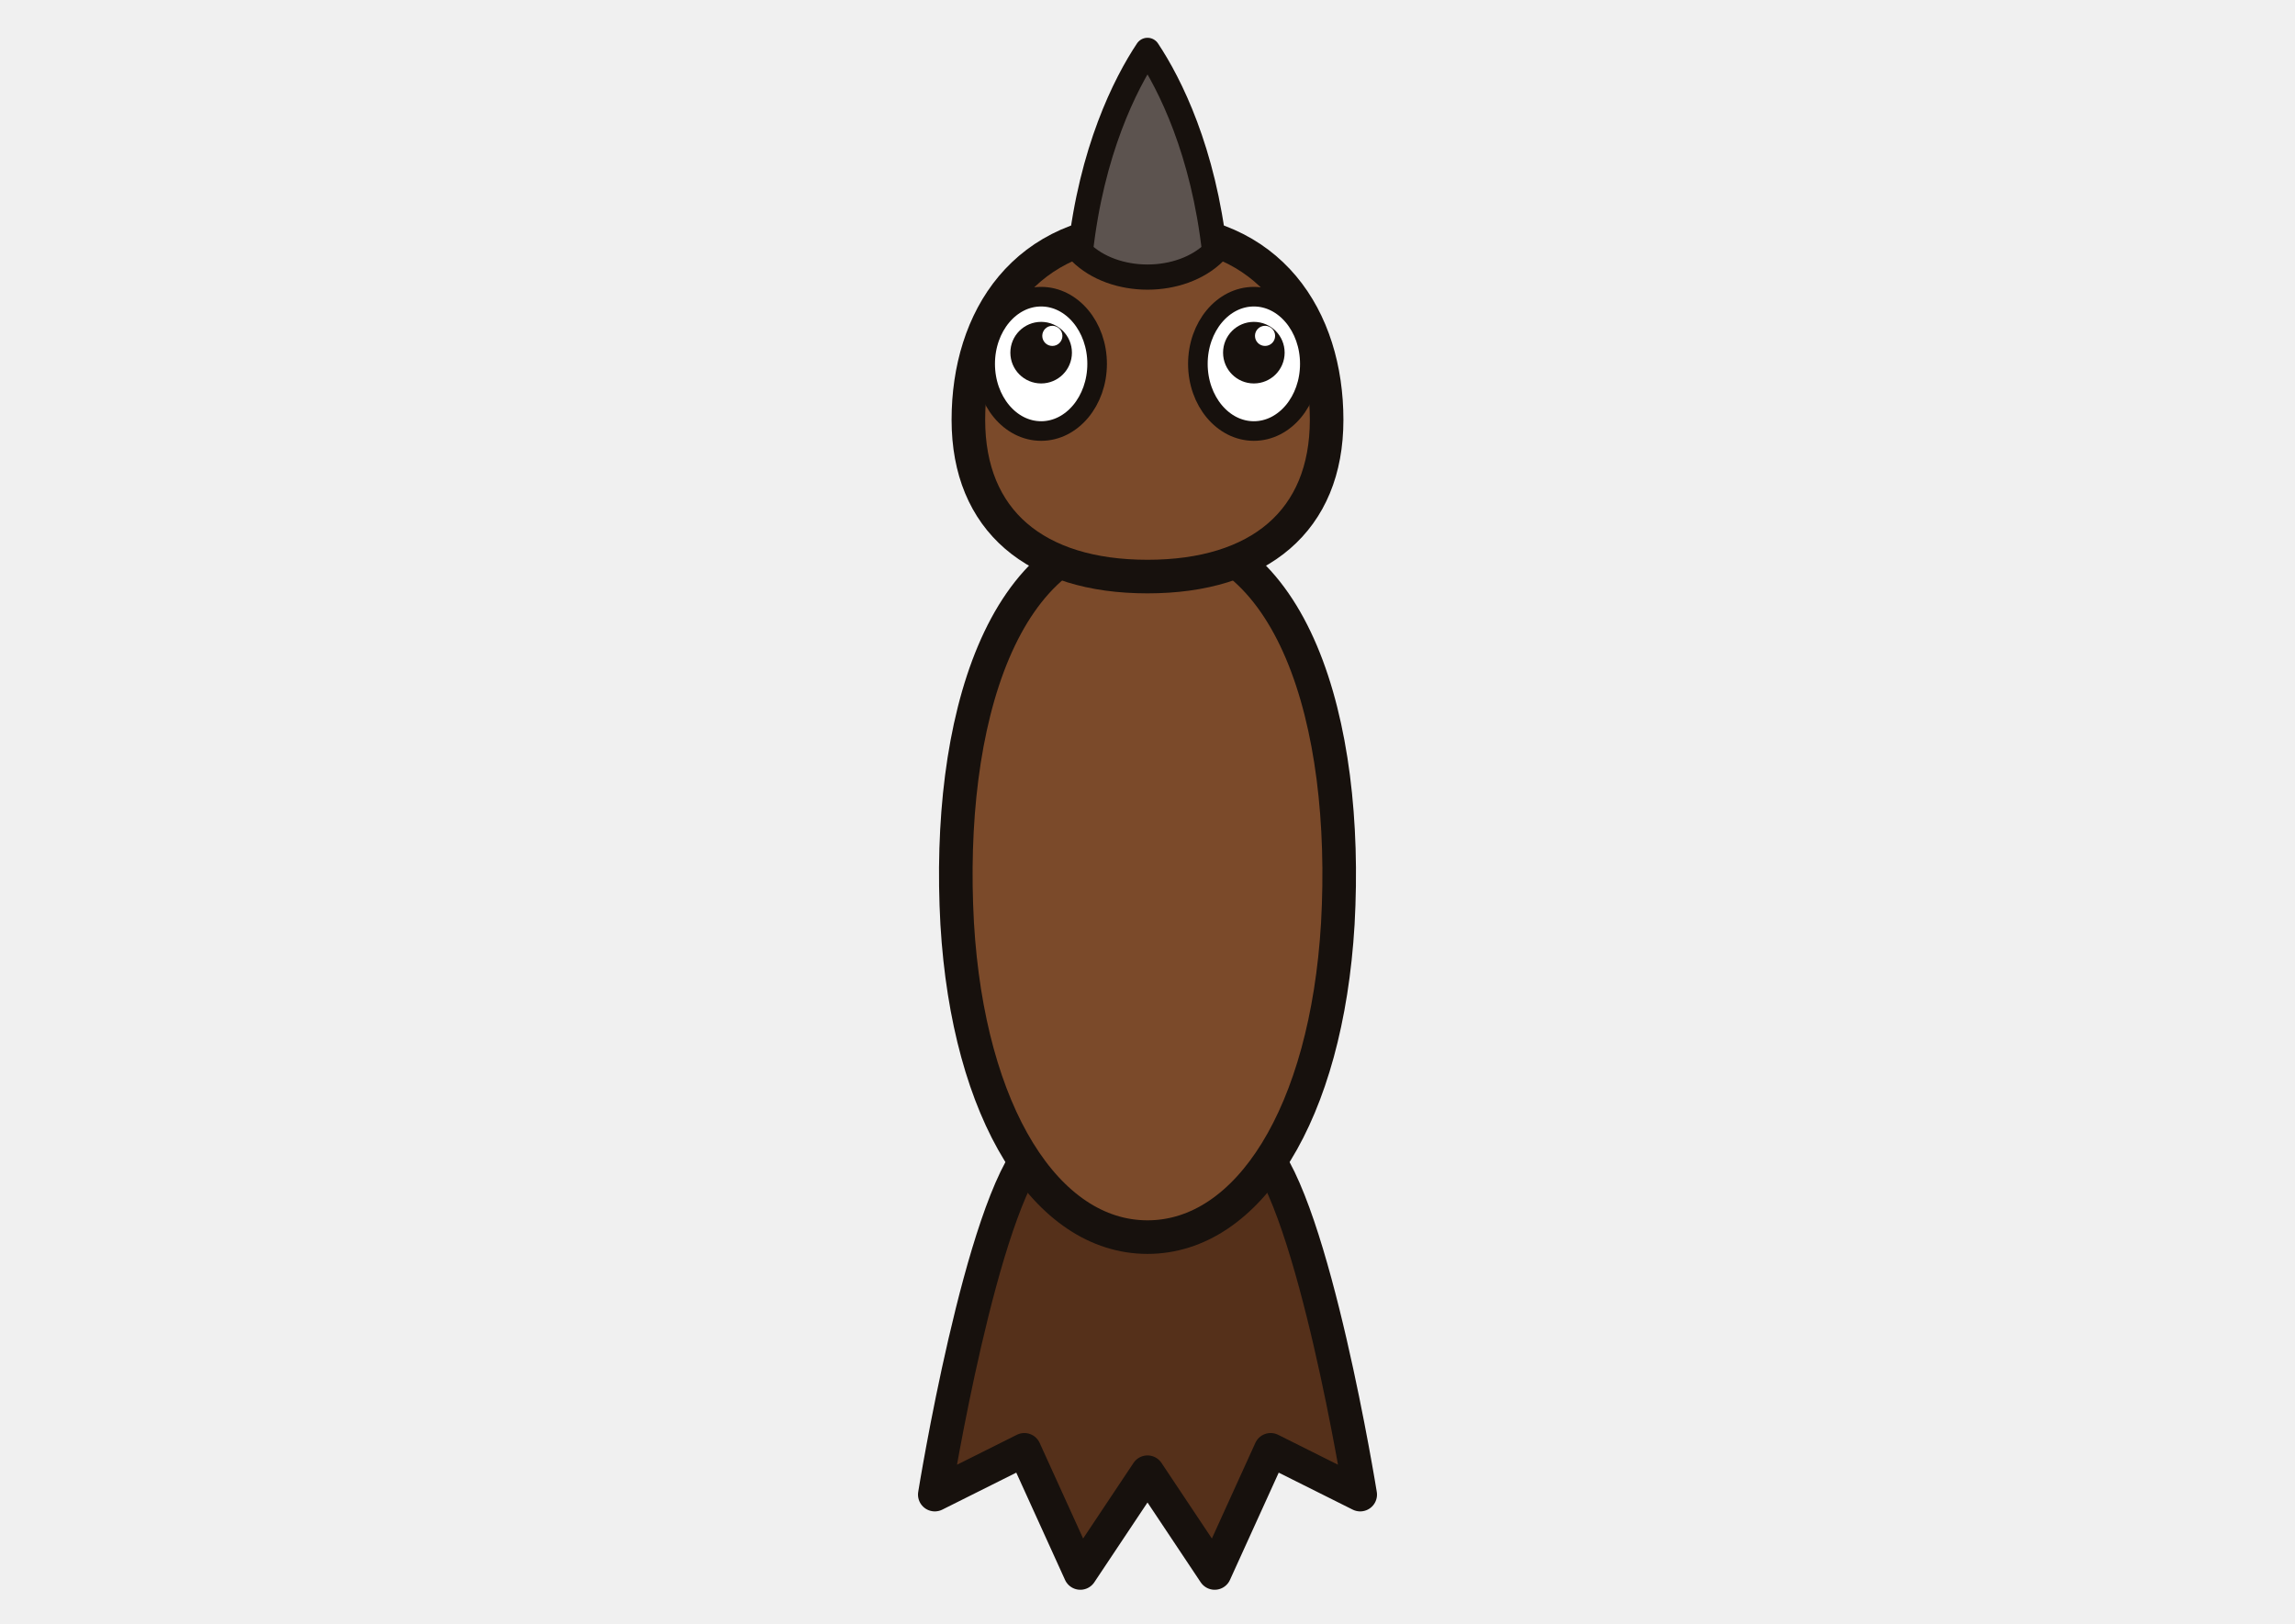
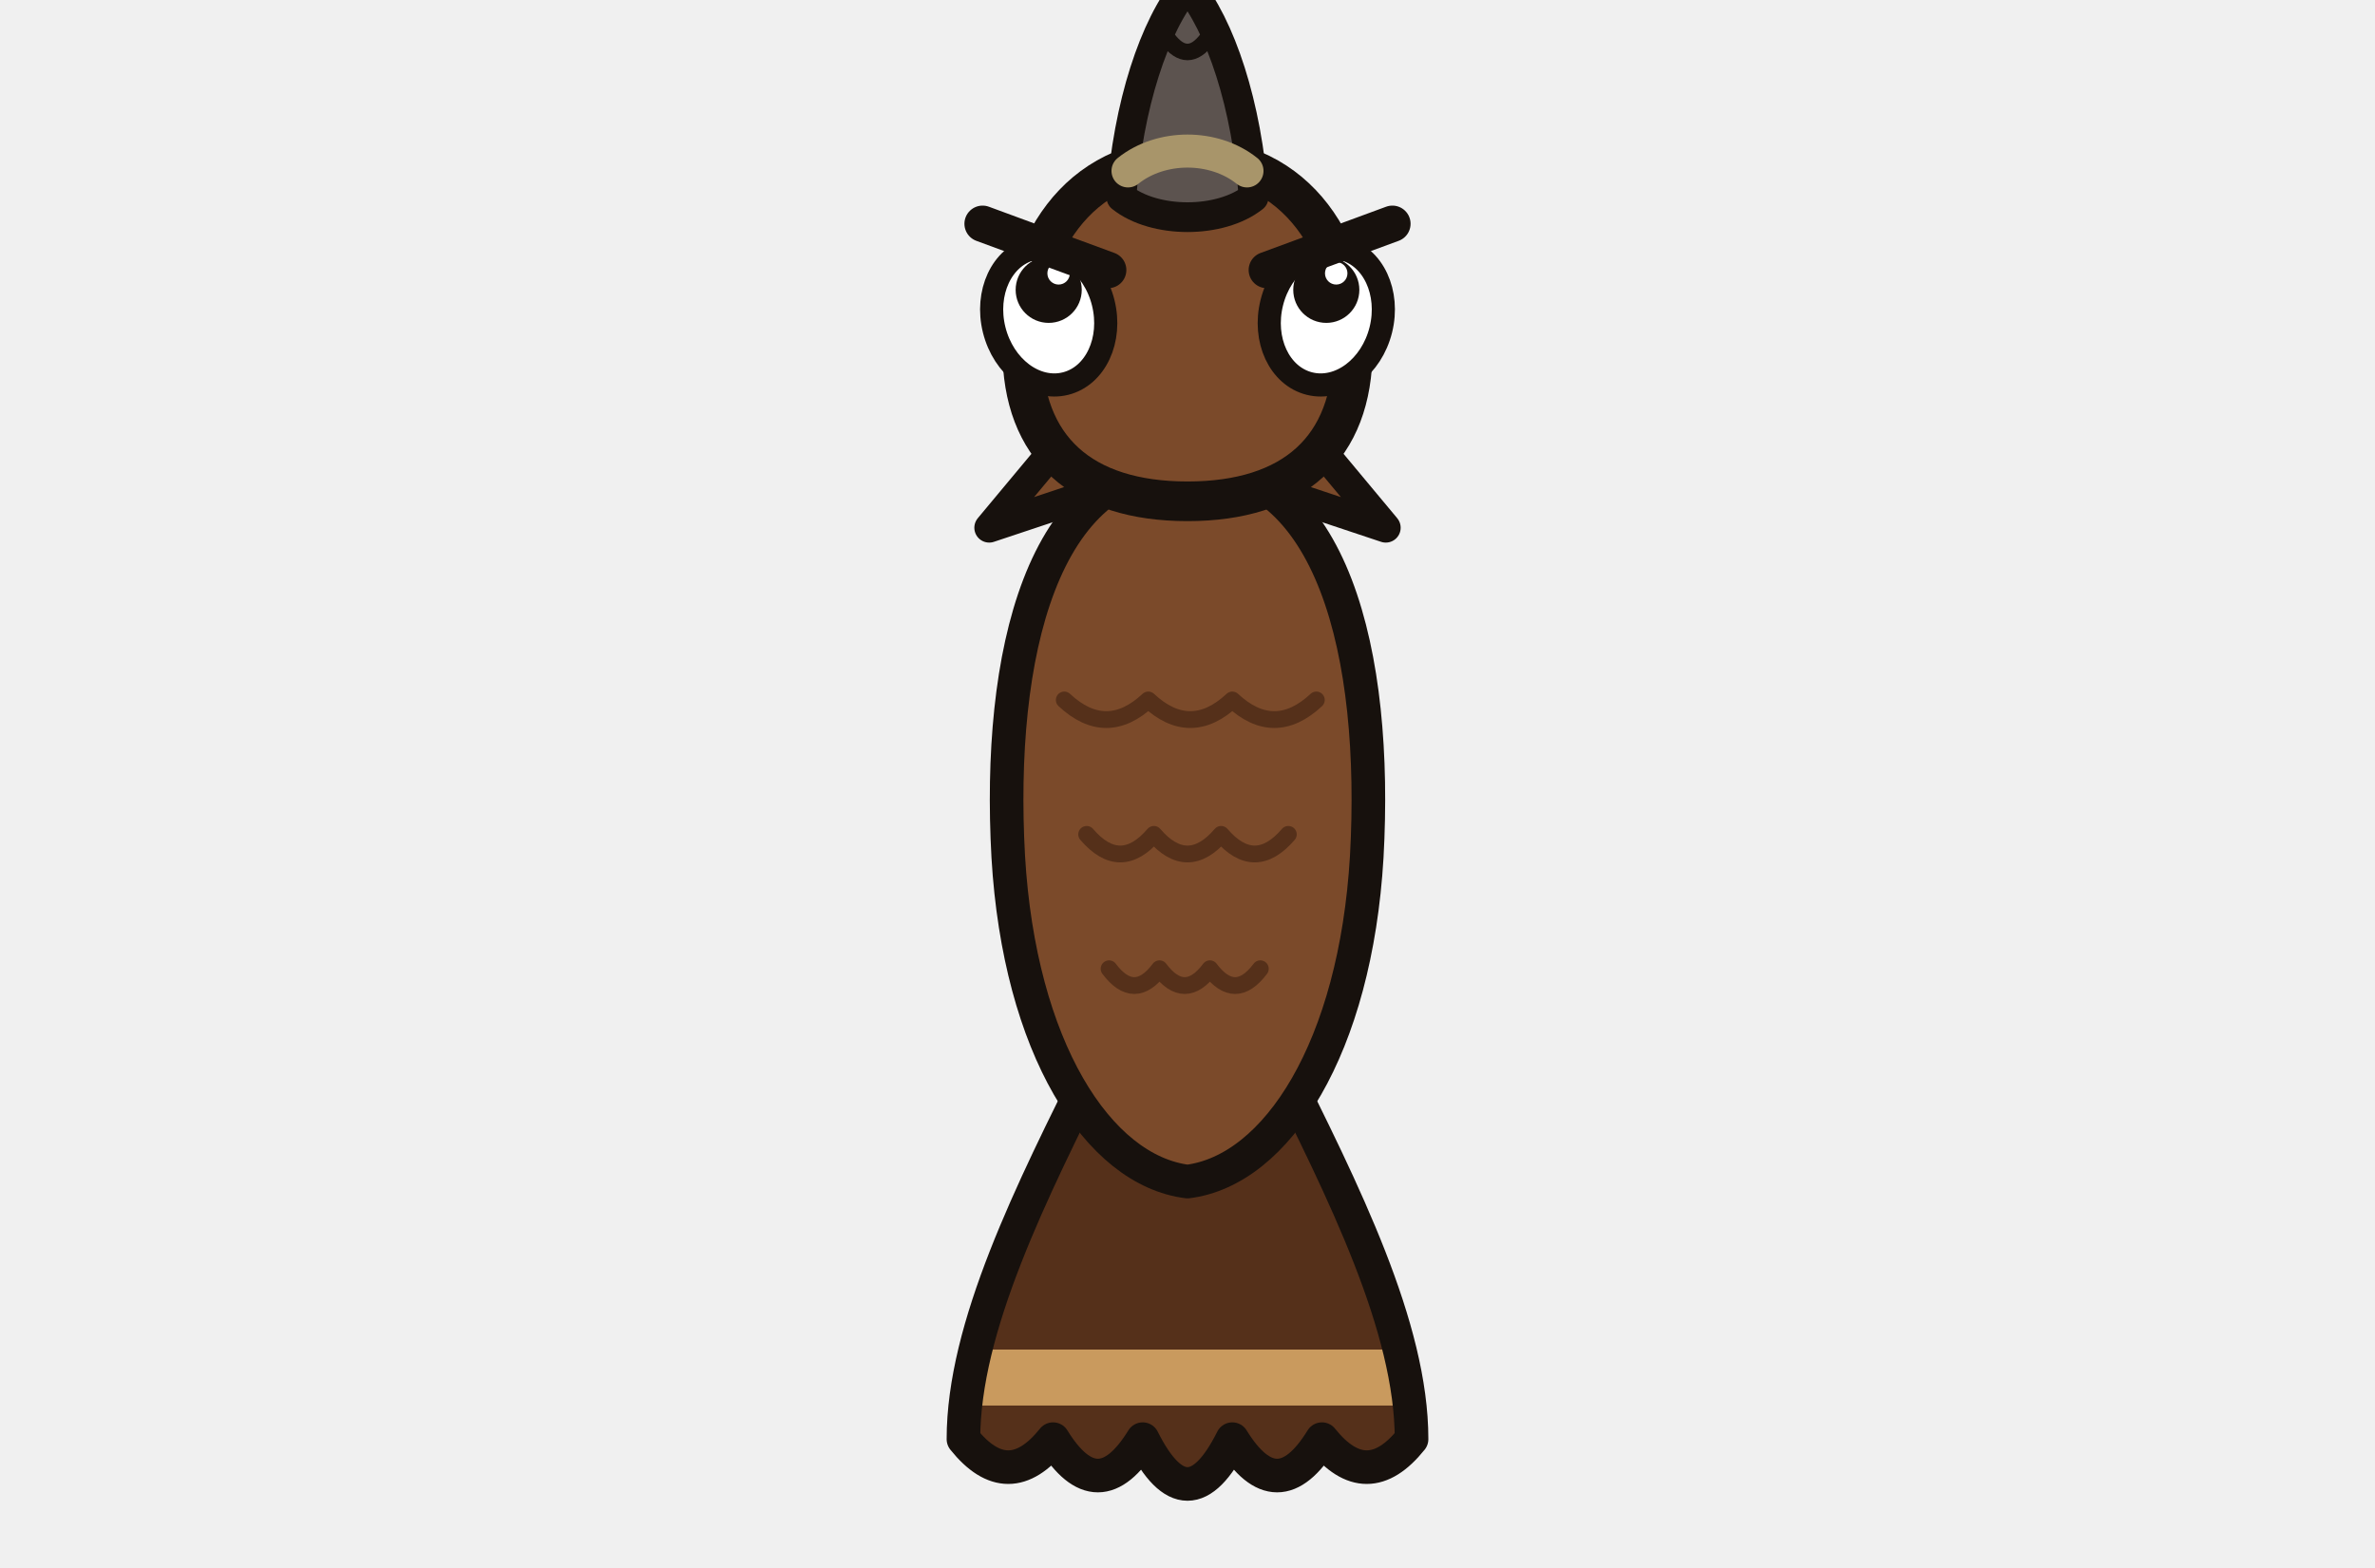
- <svg xmlns="http://www.w3.org/2000/svg" viewBox="0 0 410 290" width="410" height="290" aria-hidden="true">
-   <g transform="translate(205 135)">
-     <defs />
-     <path d="M -20 70 C -29.7 80.3 -38 132 -38 132 C -38 132 -22 124 -22 124 C -22 124 -12 146 -12 146 C -12 146 0 128 0 128 C 0 128 12 146 12 146 C 12 146 22 124 22 124 C 22 124 38 132 38 132 C 38 132 29.7 80.3 20 70 C 10.3 59.7 -10.3 59.7 -20 70 Z" fill="#55301A" stroke="#17110D" stroke-width="6" stroke-linejoin="round" />
-     <path d="M 0 -40 C 26 -40 36 -6 34 30 C 32 64 18 86 0 86 C -18 86 -32 64 -34 30 C -36 -6 -26 -40 0 -40 Z" fill="#7B4A2A" stroke="#17110D" stroke-width="6" stroke-linejoin="round" />
+ <svg xmlns="http://www.w3.org/2000/svg" viewBox="0 0 424 280" width="424" height="280" aria-hidden="true">
+   <g transform="translate(212 125)">
+     <defs>
+       <clipPath id="td3-arm-l">
+         <path d="M -18 -24 C -50 -42 -96 -50 -136 -42 C -152 -36 -156 -10 -146 14 Q -137.1 31.6 -128.3 17.1 Q -119.4 34.7 -110.6 20.3 Q -101.7 37.9 -92.9 23.4 Q -84 41 -75.1 26.6 Q -66.3 44.1 -57.4 29.7 Q -48.6 47.3 -39.7 32.9 Q -30.9 50.4 -22 36 C -14 22 -12 -8 -18 -24 Z" />
+       </clipPath>
+       <clipPath id="td3-arm-r">
+         <path d="M 18 -24 C 50 -42 96 -50 136 -42 C 152 -36 156 -10 146 14 Q 137.1 31.6 128.3 17.1 Q 119.4 34.7 110.6 20.3 Q 101.7 37.9 92.9 23.4 Q 84 41 75.1 26.6 Q 66.3 44.1 57.4 29.7 Q 48.6 47.3 39.7 32.9 Q 30.9 50.4 22 36 C 14 22 12 -8 18 -24 Z" />
+       </clipPath>
+       <clipPath id="td3-tail">
+         <path d="M -16 64 C -28 88 -40 112 -40 132 Q -32 142 -24 132 Q -16 145 -8 132 Q 0 148 8 132 Q 16 145 24 132 Q 32 142 40 132 C 40 112 28 88 16 64 Z" />
+       </clipPath>
+       <clipPath id="td3-body">
+         <path d="M 0 -42 C 26 -42 34 -8 32 28 C 30 62 16 84 0 86 C -16 84 -30 62 -32 28 C -34 -8 -26 -42 0 -42 Z" />
+       </clipPath>
+     </defs>
+     <path d="M -16 64 C -28 88 -40 112 -40 132 Q -32 142 -24 132 Q -16 145 -8 132 Q 0 148 8 132 Q 16 145 24 132 Q 32 142 40 132 C 40 112 28 88 16 64 Z" fill="#55301A" />
+     <g clip-path="url(#td3-tail)">
+       <path d="M -8 80 L -18 134 M 8 80 L 18 134 M 0 82 L 0 138" fill="none" stroke="#55301A" stroke-width="2.5" stroke-linecap="round" stroke-linejoin="round" />
+       <path d="M -44 116 L 44 116 L 46 126 L -46 126 Z" fill="#C99A5E" />
+     </g>
+     <path d="M -16 64 C -28 88 -40 112 -40 132 Q -32 142 -24 132 Q -16 145 -8 132 Q 0 148 8 132 Q 16 145 24 132 Q 32 142 40 132 C 40 112 28 88 16 64 Z" fill="none" stroke="#17110D" stroke-width="6" stroke-linecap="round" stroke-linejoin="round" />
+     <path d="M 0 -42 C 26 -42 34 -8 32 28 C 30 62 16 84 0 86 C -16 84 -30 62 -32 28 C -34 -8 -26 -42 0 -42 Z" fill="#7B4A2A" />
+     <g clip-path="url(#td3-body)">
+       <path d="M -22 0 q 7.5 7 15 0 q 7.5 7 15 0 q 7.5 7 15 0" fill="none" stroke="#55301A" stroke-width="3" stroke-linecap="round" stroke-linejoin="round" />
+       <path d="M -18 24 q 6 7 12 0 q 6 7 12 0 q 6 7 12 0" fill="none" stroke="#55301A" stroke-width="3" stroke-linecap="round" stroke-linejoin="round" />
+       <path d="M -14 48 q 4.5 6 9 0 q 4.5 6 9 0 q 4.5 6 9 0" fill="none" stroke="#55301A" stroke-width="3" stroke-linecap="round" stroke-linejoin="round" />
+     </g>
+     <path d="M 0 -42 C 26 -42 34 -8 32 28 C 30 62 16 84 0 86 C -16 84 -30 62 -32 28 C -34 -8 -26 -42 0 -42 Z" fill="none" stroke="#17110D" stroke-width="6" stroke-linecap="round" stroke-linejoin="round" />
    <g class="td-head">
-       <path d="M 0 -94 C 22 -94 32 -78 32 -60 C 32 -42 20 -32 0 -32 C -20 -32 -32 -42 -32 -60 C -32 -78 -22 -94 0 -94 Z" fill="#7B4A2A" stroke="#17110D" stroke-width="6" stroke-linejoin="round" />
-       <path d="M -12 -90 C -10 -108 -4 -120 0 -126 C 4 -120 10 -108 12 -90 C 6 -84 -6 -84 -12 -90 Z" fill="#5C534F" stroke="#17110D" stroke-width="4.5" stroke-linejoin="round" />
-       <g class="td-eyes">
-         <ellipse cx="-19" cy="-70" rx="10" ry="12" fill="#fff" stroke="#17110D" stroke-width="3.5" />
-         <ellipse cx="19" cy="-70" rx="10" ry="12" fill="#fff" stroke="#17110D" stroke-width="3.5" />
-         <g class="td-pupils">
-           <circle cx="-19" cy="-72" r="5.5" fill="#17110D" />
-           <circle cx="19" cy="-72" r="5.5" fill="#17110D" />
-           <circle cx="-17" cy="-75" r="1.8" fill="#fff" />
-           <circle cx="21" cy="-75" r="1.8" fill="#fff" />
+       <g transform="translate(0 -52) scale(1.18) translate(0 52)">
+         <path d="M -20 -46 L -30 -34 L -12 -40 Z M 20 -46 L 30 -34 L 12 -40 Z" fill="#7B4A2A" stroke="#17110D" stroke-width="4.5" stroke-linejoin="round" />
+         <path d="M 0 -90 C 17 -90 25 -76 25 -61 C 25 -46 16 -38 0 -38 C -16 -38 -25 -46 -25 -61 C -25 -76 -17 -90 0 -90 Z" fill="#7B4A2A" stroke="#17110D" stroke-width="6" stroke-linejoin="round" />
+         <path d="M -10 -84 C -9 -98 -5 -110 0 -116 C 5 -110 9 -98 10 -84 C 5 -80 -5 -80 -10 -84 Z" fill="#5C534F" stroke="#17110D" stroke-width="4.5" stroke-linejoin="round" />
+         <path d="M -9 -88 C -4 -92 4 -92 9 -88" fill="none" stroke="#A8956A" stroke-width="5" stroke-linecap="round" />
+         <path d="M -3 -108 Q 0 -104 3 -108" fill="none" stroke="#17110D" stroke-width="2.5" stroke-linecap="round" stroke-linejoin="round" />
+         <g class="td-eyes">
+           <ellipse cx="-21" cy="-66" rx="8.5" ry="10.5" transform="rotate(-14 -21 -66)" fill="#fff" stroke="#17110D" stroke-width="3.5" />
+           <ellipse cx="21" cy="-66" rx="8.5" ry="10.5" transform="rotate(14 21 -66)" fill="#fff" stroke="#17110D" stroke-width="3.5" />
+           <g class="td-pupils">
+             <circle cx="-21" cy="-70" r="5" fill="#17110D" />
+             <circle cx="21" cy="-70" r="5" fill="#17110D" />
+             <circle cx="-19.5" cy="-72.5" r="1.7" fill="#fff" />
+             <circle cx="22.5" cy="-72.5" r="1.7" fill="#fff" />
+           </g>
        </g>
+         <path d="M -31 -80 L -12 -73 M 31 -80 L 12 -73" fill="none" stroke="#17110D" stroke-width="5.5" stroke-linecap="round" stroke-linejoin="round" />
      </g>
    </g>
  </g>
</svg>
